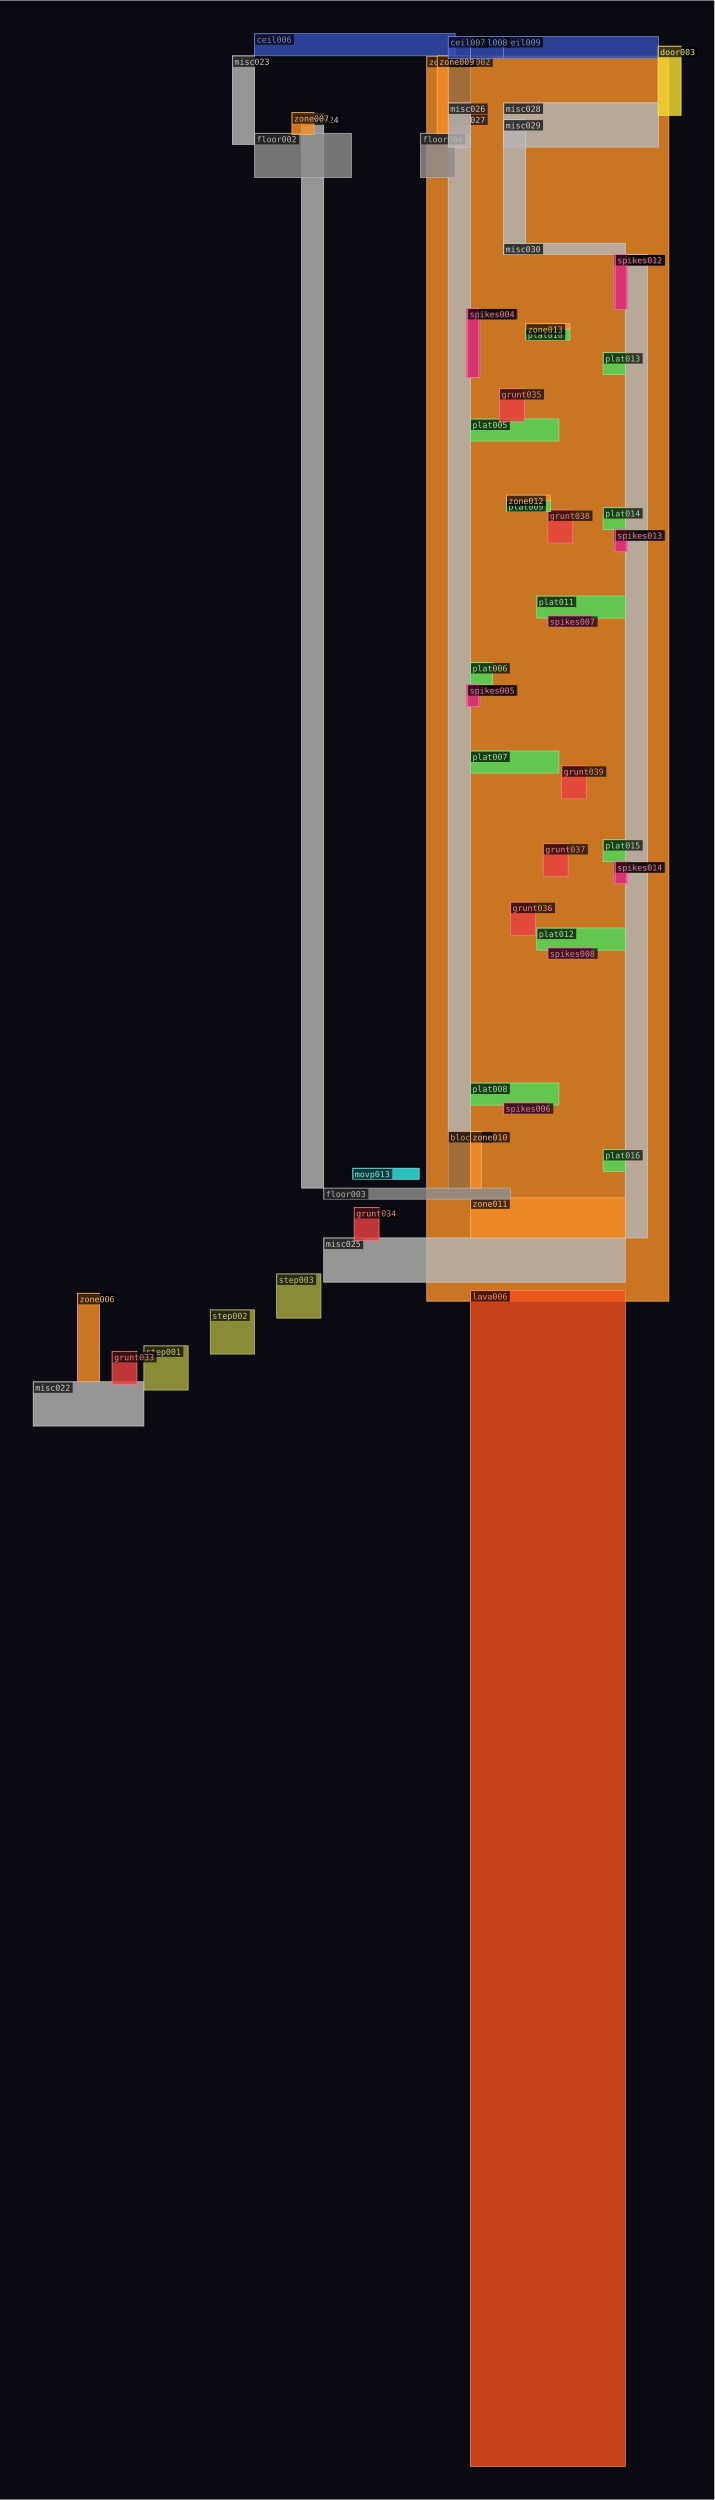
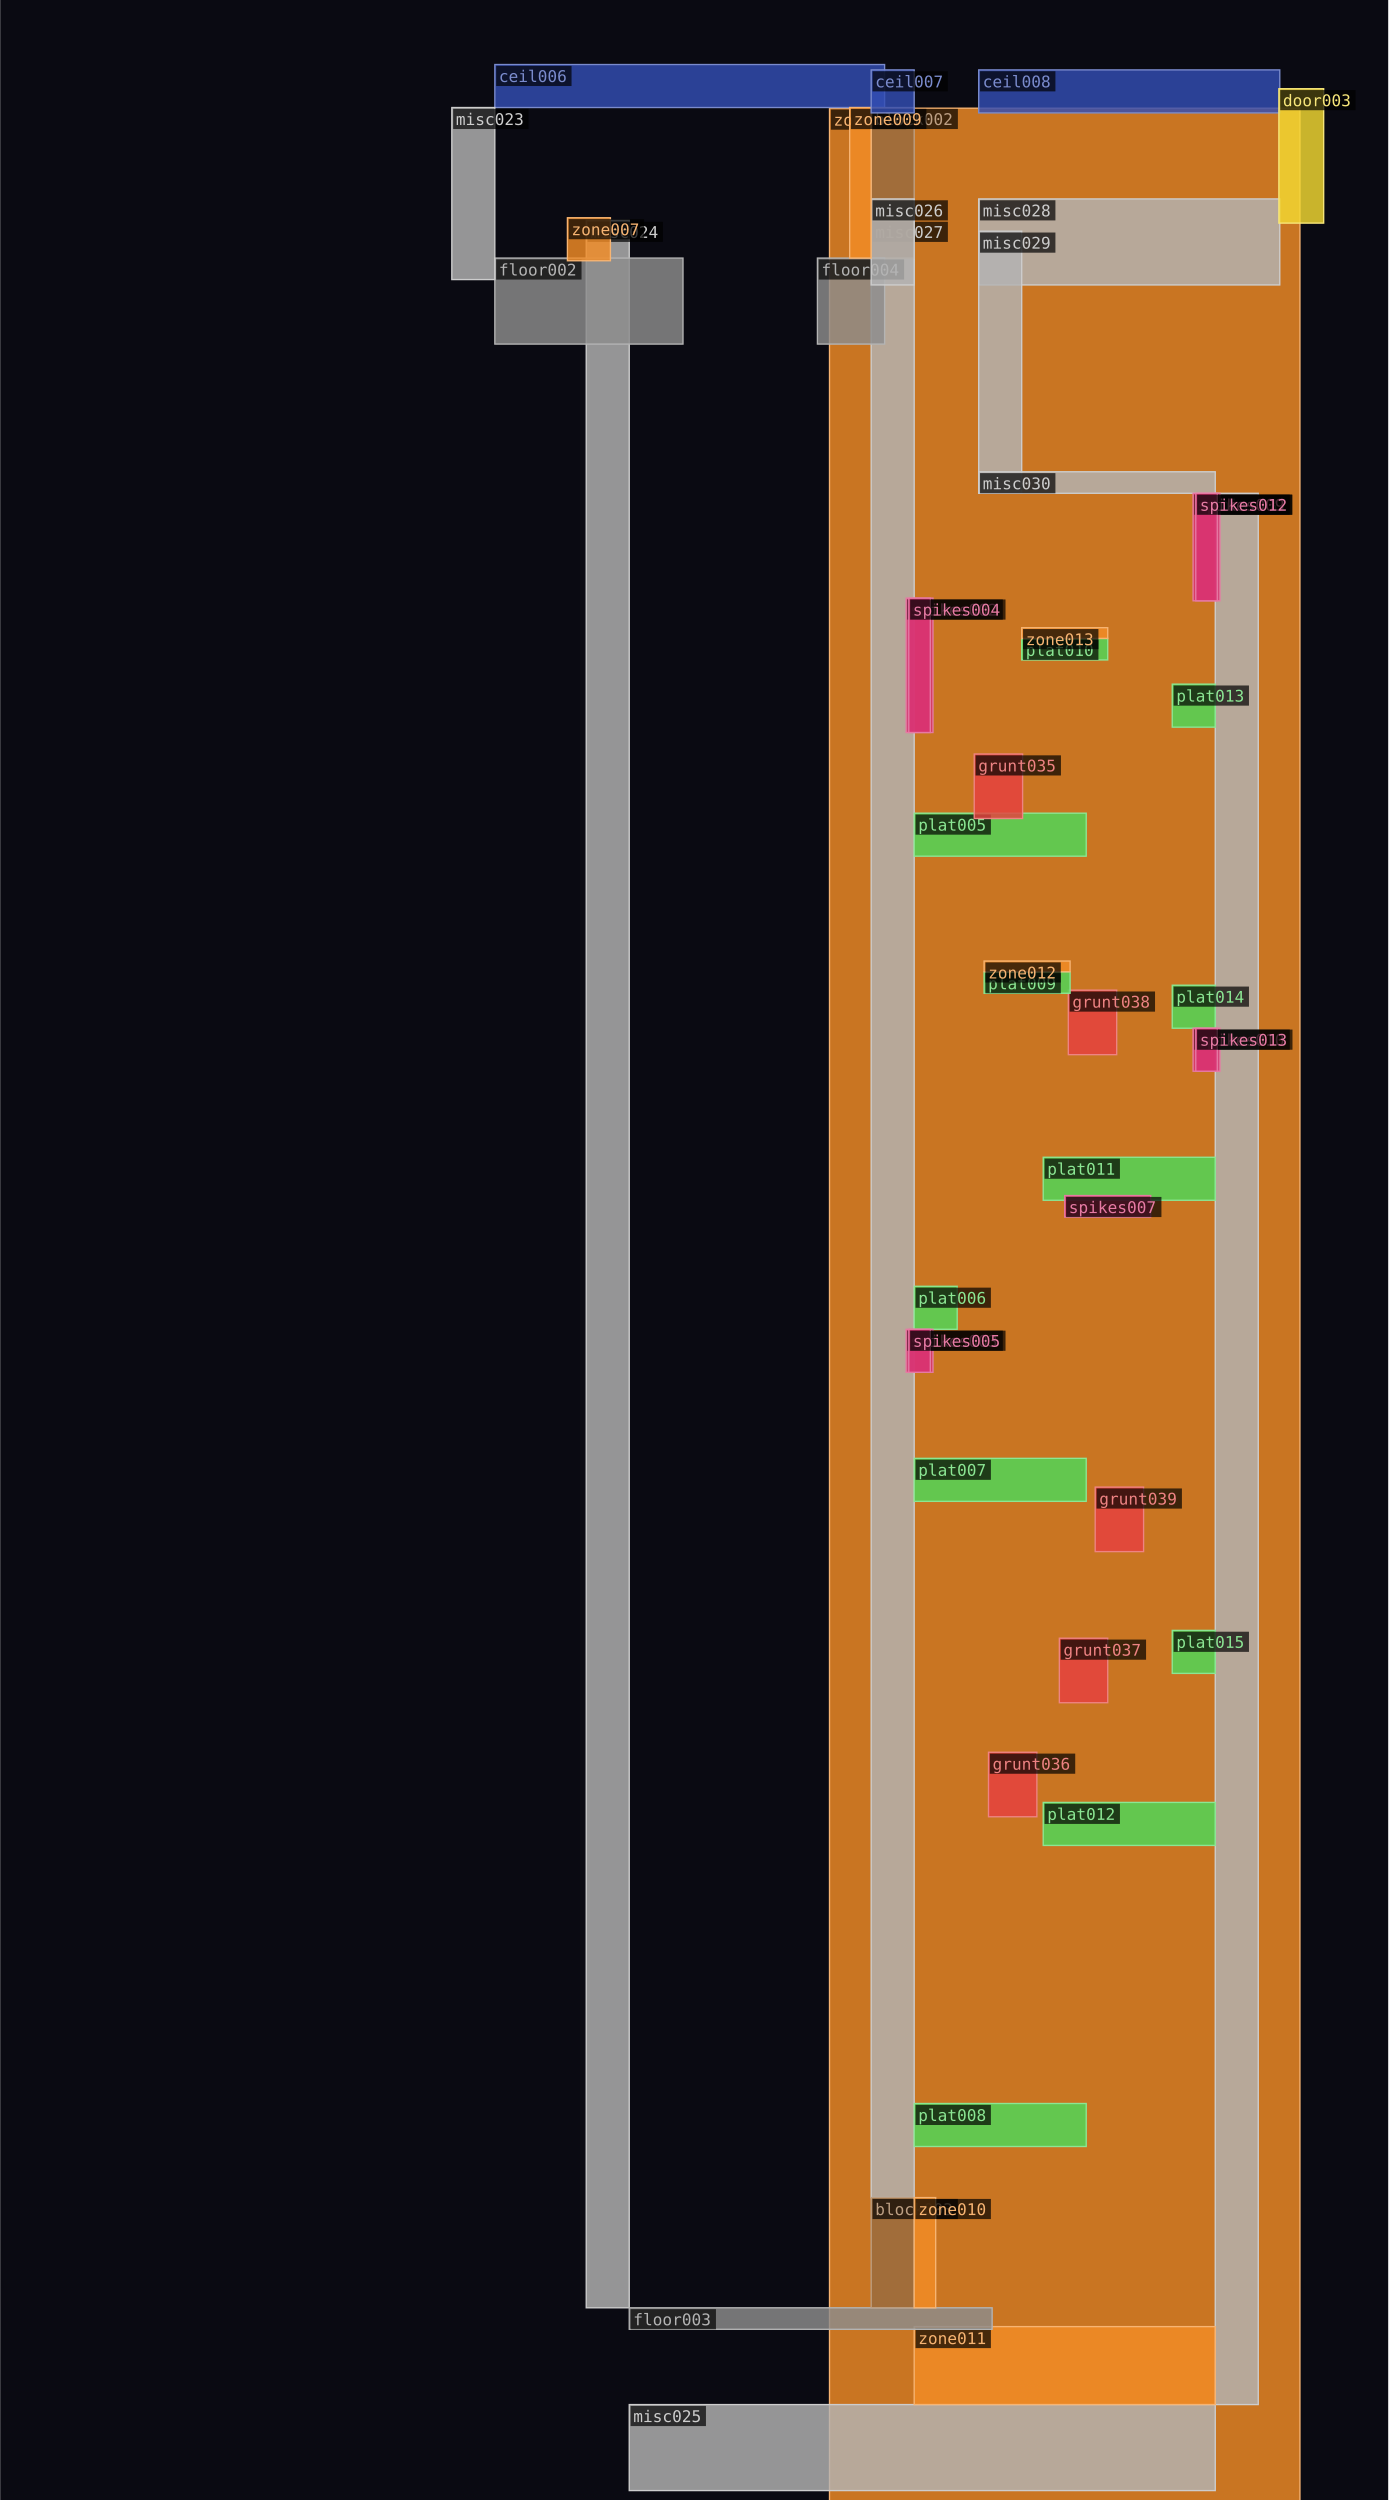
- <svg xmlns="http://www.w3.org/2000/svg" viewBox="16064 -1370 2065.33 7226" width="800" height="2800" font-family="monospace">
-   <rect x="16064" y="-1370" width="2065.33" height="7226" fill="#0a0a12" />
+ <svg xmlns="http://www.w3.org/2000/svg" viewBox="16064 -1370 2065.33 3720" width="1555" height="2800" font-family="monospace">
+   <rect x="16064" y="-1370" width="2065.33" height="3720" fill="#0a0a12" />
  <rect x="17298" y="-1209" width="700" height="3600" fill="#f28c26" fill-opacity="0.82" stroke="#f7b472" stroke-width="2" />
  <rect x="17300" y="-1207" width="112.16" height="30" fill="#000000" fill-opacity="0.7" />
  <text x="17304" y="-1183" font-size="24" fill="#f7b472">zone008</text>
  <rect x="17424" y="2360" width="448" height="3400" fill="#f24d1a" fill-opacity="0.82" stroke="#f78b6a" stroke-width="2" />
  <rect x="17426" y="2362" width="112.16" height="30" fill="#000000" fill-opacity="0.7" />
  <text x="17430" y="2386" font-size="24" fill="#f78b6a">lava006</text>
  <rect x="16936" y="-1042" width="64" height="3106" fill="#b3b3b3" fill-opacity="0.82" stroke="#cdcdcd" stroke-width="2" />
  <rect x="16938" y="-1040" width="112.16" height="30" fill="#000000" fill-opacity="0.7" />
  <text x="16942" y="-1016" font-size="24" fill="#cdcdcd">misc024</text>
  <rect x="17360" y="-1042" width="64" height="2942" fill="#b3b3b3" fill-opacity="0.82" stroke="#cdcdcd" stroke-width="2" />
  <rect x="17362" y="-1040" width="112.16" height="30" fill="#000000" fill-opacity="0.7" />
  <text x="17366" y="-1016" font-size="24" fill="#cdcdcd">misc027</text>
  <rect x="17872" y="-636" width="64" height="2844" fill="#b3b3b3" fill-opacity="0.82" stroke="#cdcdcd" stroke-width="2" />
  <rect x="17874" y="-634" width="112.16" height="30" fill="#000000" fill-opacity="0.7" />
  <text x="17878" y="-610" font-size="24" fill="#cdcdcd">misc031</text>
  <rect x="17000" y="2208" width="872" height="128" fill="#b3b3b3" fill-opacity="0.82" stroke="#cdcdcd" stroke-width="2" />
  <rect x="17002" y="2210" width="112.16" height="30" fill="#000000" fill-opacity="0.7" />
  <text x="17006" y="2234" font-size="24" fill="#cdcdcd">misc025</text>
  <rect x="17520" y="-1074" width="448" height="128" fill="#b3b3b3" fill-opacity="0.82" stroke="#cdcdcd" stroke-width="2" />
  <rect x="17522" y="-1072" width="112.16" height="30" fill="#000000" fill-opacity="0.7" />
  <text x="17526" y="-1048" font-size="24" fill="#cdcdcd">misc028</text>
  <rect x="17424" y="2092" width="448" height="116" fill="#f28c26" fill-opacity="0.82" stroke="#f7b472" stroke-width="2" />
  <rect x="17426" y="2094" width="112.16" height="30" fill="#000000" fill-opacity="0.7" />
  <text x="17430" y="2118" font-size="24" fill="#f7b472">zone011</text>
-   <rect x="16160" y="2624" width="320" height="128" fill="#b3b3b3" fill-opacity="0.82" stroke="#cdcdcd" stroke-width="2" />
-   <rect x="16162" y="2626" width="112.16" height="30" fill="#000000" fill-opacity="0.7" />
-   <text x="16166" y="2650" font-size="24" fill="#cdcdcd">misc022</text>
  <rect x="16800" y="-1274" width="580" height="64" fill="#334db3" fill-opacity="0.82" stroke="#7a8bcd" stroke-width="2" />
  <rect x="16802" y="-1272" width="112.16" height="30" fill="#000000" fill-opacity="0.7" />
  <text x="16806" y="-1248" font-size="24" fill="#7a8bcd">ceil006</text>
  <rect x="16800" y="-986" width="280" height="128" fill="#8c8c8c" fill-opacity="0.82" stroke="#b4b4b4" stroke-width="2" />
  <rect x="16802" y="-984" width="127.04" height="30" fill="#000000" fill-opacity="0.7" />
  <text x="16806" y="-960" font-size="24" fill="#b4b4b4">floor002</text>
  <rect x="17520" y="-1266" width="448" height="64" fill="#334db3" fill-opacity="0.82" stroke="#7a8bcd" stroke-width="2" />
  <rect x="17522" y="-1264" width="112.16" height="30" fill="#000000" fill-opacity="0.7" />
-   <text x="17526" y="-1240" font-size="24" fill="#7a8bcd">ceil009</text>
+   <text x="17526" y="-1240" font-size="24" fill="#7a8bcd">ceil008</text>
  <rect x="17520" y="-1026" width="64" height="390" fill="#b3b3b3" fill-opacity="0.82" stroke="#cdcdcd" stroke-width="2" />
  <rect x="17522" y="-1024" width="112.16" height="30" fill="#000000" fill-opacity="0.7" />
  <text x="17526" y="-1000" font-size="24" fill="#cdcdcd">misc029</text>
  <rect x="17000" y="2064" width="540" height="32" fill="#8c8c8c" fill-opacity="0.82" stroke="#b4b4b4" stroke-width="2" />
  <rect x="17002" y="2066" width="127.04" height="30" fill="#000000" fill-opacity="0.7" />
  <text x="17006" y="2090" font-size="24" fill="#b4b4b4">floor003</text>
-   <rect x="16288" y="2368" width="64" height="256" fill="#f28c26" fill-opacity="0.82" stroke="#f7b472" stroke-width="2" />
-   <rect x="16290" y="2370" width="112.16" height="30" fill="#000000" fill-opacity="0.7" />
-   <text x="16294" y="2394" font-size="24" fill="#f7b472">zone006</text>
  <rect x="17424" y="1760" width="256" height="64" fill="#4dd959" fill-opacity="0.82" stroke="#8be693" stroke-width="2" />
  <rect x="17426" y="1762" width="112.16" height="30" fill="#000000" fill-opacity="0.7" />
  <text x="17430" y="1786" font-size="24" fill="#8be693">plat008</text>
  <rect x="17616" y="1312" width="256" height="64" fill="#4dd959" fill-opacity="0.82" stroke="#8be693" stroke-width="2" />
  <rect x="17618" y="1314" width="112.16" height="30" fill="#000000" fill-opacity="0.7" />
  <text x="17622" y="1338" font-size="24" fill="#8be693">plat012</text>
-   <rect x="16864" y="2312" width="128" height="128" fill="#a6a640" fill-opacity="0.82" stroke="#c5c583" stroke-width="2" />
-   <rect x="16866" y="2314" width="112.16" height="30" fill="#000000" fill-opacity="0.7" />
-   <text x="16870" y="2338" font-size="24" fill="#c5c583">step003</text>
  <rect x="17424" y="800" width="256" height="64" fill="#4dd959" fill-opacity="0.82" stroke="#8be693" stroke-width="2" />
  <rect x="17426" y="802" width="112.16" height="30" fill="#000000" fill-opacity="0.7" />
  <text x="17430" y="826" font-size="24" fill="#8be693">plat007</text>
  <rect x="17616" y="352" width="256" height="64" fill="#4dd959" fill-opacity="0.82" stroke="#8be693" stroke-width="2" />
  <rect x="17618" y="354" width="112.16" height="30" fill="#000000" fill-opacity="0.7" />
  <text x="17622" y="378" font-size="24" fill="#8be693">plat011</text>
  <rect x="16736" y="-1210" width="64" height="256" fill="#b3b3b3" fill-opacity="0.82" stroke="#cdcdcd" stroke-width="2" />
  <rect x="16738" y="-1208" width="112.16" height="30" fill="#000000" fill-opacity="0.7" />
  <text x="16742" y="-1184" font-size="24" fill="#cdcdcd">misc023</text>
  <rect x="17424" y="-160" width="256" height="64" fill="#4dd959" fill-opacity="0.82" stroke="#8be693" stroke-width="2" />
  <rect x="17426" y="-158" width="112.16" height="30" fill="#000000" fill-opacity="0.7" />
  <text x="17430" y="-134" font-size="24" fill="#8be693">plat005</text>
-   <rect x="16672" y="2416" width="128" height="128" fill="#a6a640" fill-opacity="0.82" stroke="#c5c583" stroke-width="2" />
-   <rect x="16674" y="2418" width="112.16" height="30" fill="#000000" fill-opacity="0.7" />
-   <text x="16678" y="2442" font-size="24" fill="#c5c583">step002</text>
-   <rect x="16480" y="2520" width="128" height="128" fill="#a6a640" fill-opacity="0.82" stroke="#c5c583" stroke-width="2" />
-   <rect x="16482" y="2522" width="112.16" height="30" fill="#000000" fill-opacity="0.7" />
-   <text x="16486" y="2546" font-size="24" fill="#c5c583">step001</text>
  <rect x="17360" y="-1210" width="64" height="224" fill="#996b40" fill-opacity="0.82" stroke="#bd9f83" stroke-width="2" />
  <rect x="17362" y="-1208" width="127.04" height="30" fill="#000000" fill-opacity="0.7" />
  <text x="17366" y="-1184" font-size="24" fill="#bd9f83">block002</text>
  <rect x="17966.67" y="-1238" width="66.67" height="200" fill="#f2d933" fill-opacity="0.82" stroke="#f7e67a" stroke-width="2" />
  <rect x="17968.67" y="-1236" width="112.16" height="30" fill="#000000" fill-opacity="0.7" />
  <text x="17972.67" y="-1212" font-size="24" fill="#f7e67a">door003</text>
  <rect x="17280" y="-986" width="100" height="128" fill="#8c8c8c" fill-opacity="0.82" stroke="#b4b4b4" stroke-width="2" />
  <rect x="17282" y="-984" width="127.04" height="30" fill="#000000" fill-opacity="0.7" />
  <text x="17286" y="-960" font-size="24" fill="#b4b4b4">floor004</text>
  <rect x="17520" y="-668" width="352" height="32" fill="#b3b3b3" fill-opacity="0.82" stroke="#cdcdcd" stroke-width="2" />
  <rect x="17522" y="-666" width="112.16" height="30" fill="#000000" fill-opacity="0.7" />
  <text x="17526" y="-642" font-size="24" fill="#cdcdcd">misc030</text>
  <rect x="17360" y="1900" width="64" height="164" fill="#996b40" fill-opacity="0.82" stroke="#bd9f83" stroke-width="2" />
  <rect x="17362" y="1902" width="127.04" height="30" fill="#000000" fill-opacity="0.7" />
  <text x="17366" y="1926" font-size="24" fill="#bd9f83">block003</text>
  <rect x="17360" y="-1074" width="64" height="128" fill="#b3b3b3" fill-opacity="0.82" stroke="#cdcdcd" stroke-width="2" />
  <rect x="17362" y="-1072" width="112.16" height="30" fill="#000000" fill-opacity="0.7" />
  <text x="17366" y="-1048" font-size="24" fill="#cdcdcd">misc026</text>
  <rect x="17412" y="-480" width="40" height="200" fill="#d93373" fill-opacity="0.82" stroke="#e67aa4" stroke-width="2" />
  <rect x="17414" y="-478" width="141.92" height="30" fill="#000000" fill-opacity="0.7" />
  <text x="17418" y="-454" font-size="24" fill="#e67aa4">spikes002</text>
  <rect x="17328" y="-1210" width="32" height="224" fill="#f28c26" fill-opacity="0.82" stroke="#f7b472" stroke-width="2" />
  <rect x="17330" y="-1208" width="112.16" height="30" fill="#000000" fill-opacity="0.7" />
  <text x="17334" y="-1184" font-size="24" fill="#f7b472">zone009</text>
-   <rect x="17539.92" y="1236.92" width="72" height="96" fill="#e64040" fill-opacity="0.82" stroke="#ee8383" stroke-width="2" />
-   <rect x="17541.92" y="1238.92" width="127.04" height="30" fill="#000000" fill-opacity="0.7" />
-   <text x="17545.92" y="1262.92" font-size="24" fill="#ee8383">grunt036</text>
-   <rect x="17634.68" y="1067.41" width="72" height="96" fill="#e64040" fill-opacity="0.82" stroke="#ee8383" stroke-width="2" />
-   <rect x="17636.68" y="1069.41" width="127.04" height="30" fill="#000000" fill-opacity="0.7" />
-   <text x="17640.68" y="1093.41" font-size="24" fill="#ee8383">grunt037</text>
-   <rect x="17688.01" y="842.55" width="72" height="96" fill="#e64040" fill-opacity="0.82" stroke="#ee8383" stroke-width="2" />
-   <rect x="17690.01" y="844.55" width="127.04" height="30" fill="#000000" fill-opacity="0.7" />
-   <text x="17694.01" y="868.55" font-size="24" fill="#ee8383">grunt039</text>
-   <rect x="17648.01" y="102.92" width="72" height="96" fill="#e64040" fill-opacity="0.82" stroke="#ee8383" stroke-width="2" />
-   <rect x="17650.01" y="104.92" width="127.04" height="30" fill="#000000" fill-opacity="0.7" />
-   <text x="17654.01" y="128.92" font-size="24" fill="#ee8383">grunt038</text>
-   <rect x="17508.01" y="-248.06" width="72" height="96" fill="#e64040" fill-opacity="0.82" stroke="#ee8383" stroke-width="2" />
-   <rect x="17510.01" y="-246.06" width="127.04" height="30" fill="#000000" fill-opacity="0.7" />
-   <text x="17514.01" y="-222.06" font-size="24" fill="#ee8383">grunt035</text>
-   <rect x="16388.01" y="2535.93" width="72" height="96" fill="#e64040" fill-opacity="0.82" stroke="#ee8383" stroke-width="2" />
-   <rect x="16390.01" y="2537.93" width="127.04" height="30" fill="#000000" fill-opacity="0.7" />
-   <text x="16394.01" y="2561.93" font-size="24" fill="#ee8383">grunt033</text>
-   <rect x="17088.01" y="2119.93" width="72" height="96" fill="#e64040" fill-opacity="0.82" stroke="#ee8383" stroke-width="2" />
-   <rect x="17090.01" y="2121.93" width="127.04" height="30" fill="#000000" fill-opacity="0.7" />
-   <text x="17094.01" y="2145.93" font-size="24" fill="#ee8383">grunt034</text>
+   <rect x="17534.59" y="1237.34" width="72" height="96" fill="#e64040" fill-opacity="0.82" stroke="#ee8383" stroke-width="2" />
+   <rect x="17536.59" y="1239.34" width="127.04" height="30" fill="#000000" fill-opacity="0.7" />
+   <text x="17540.59" y="1263.34" font-size="24" fill="#ee8383">grunt036</text>
+   <rect x="17640.01" y="1067.67" width="72" height="96" fill="#e64040" fill-opacity="0.82" stroke="#ee8383" stroke-width="2" />
+   <rect x="17642.01" y="1069.67" width="127.04" height="30" fill="#000000" fill-opacity="0.7" />
+   <text x="17646.01" y="1093.67" font-size="24" fill="#ee8383">grunt037</text>
+   <rect x="17693.35" y="842.8" width="72" height="96" fill="#e64040" fill-opacity="0.82" stroke="#ee8383" stroke-width="2" />
+   <rect x="17695.35" y="844.8" width="127.04" height="30" fill="#000000" fill-opacity="0.7" />
+   <text x="17699.35" y="868.8" font-size="24" fill="#ee8383">grunt039</text>
+   <rect x="17653.35" y="103.34" width="72" height="96" fill="#e64040" fill-opacity="0.82" stroke="#ee8383" stroke-width="2" />
+   <rect x="17655.35" y="105.34" width="127.04" height="30" fill="#000000" fill-opacity="0.7" />
+   <text x="17659.35" y="129.34" font-size="24" fill="#ee8383">grunt038</text>
+   <rect x="17513.35" y="-248.06" width="72" height="96" fill="#e64040" fill-opacity="0.82" stroke="#ee8383" stroke-width="2" />
+   <rect x="17515.35" y="-246.06" width="127.04" height="30" fill="#000000" fill-opacity="0.7" />
+   <text x="17519.35" y="-222.06" font-size="24" fill="#ee8383">grunt035</text>
  <rect x="17416" y="-480" width="32" height="200" fill="#d93373" fill-opacity="0.82" stroke="#e67aa4" stroke-width="2" />
  <rect x="17418" y="-478" width="141.92" height="30" fill="#000000" fill-opacity="0.7" />
  <text x="17422" y="-454" font-size="24" fill="#e67aa4">spikes004</text>
  <rect x="17839" y="-636" width="40" height="160" fill="#d93373" fill-opacity="0.82" stroke="#e67aa4" stroke-width="2" />
  <rect x="17841" y="-634" width="141.92" height="30" fill="#000000" fill-opacity="0.7" />
  <text x="17845" y="-610" font-size="24" fill="#e67aa4">spikes009</text>
-   <rect x="17424" y="-1266" width="96" height="64" fill="#334db3" fill-opacity="0.82" stroke="#7a8bcd" stroke-width="2" />
-   <rect x="17426" y="-1264" width="112.16" height="30" fill="#000000" fill-opacity="0.7" />
-   <text x="17430" y="-1240" font-size="24" fill="#7a8bcd">ceil008</text>
-   <rect x="17084" y="2006.5" width="192" height="32" fill="#33e6e6" fill-opacity="0.82" stroke="#7aeeee" stroke-width="2" />
-   <rect x="17086" y="2008.5" width="112.16" height="30" fill="#000000" fill-opacity="0.7" />
-   <text x="17090" y="2032.5" font-size="24" fill="#7aeeee">movp013</text>
  <rect x="17424" y="1900" width="32" height="164" fill="#f28c26" fill-opacity="0.82" stroke="#f7b472" stroke-width="2" />
  <rect x="17426" y="1902" width="112.16" height="30" fill="#000000" fill-opacity="0.7" />
  <text x="17430" y="1926" font-size="24" fill="#f7b472">zone010</text>
  <rect x="17843" y="-636" width="32" height="160" fill="#d93373" fill-opacity="0.82" stroke="#e67aa4" stroke-width="2" />
  <rect x="17845" y="-634" width="141.92" height="30" fill="#000000" fill-opacity="0.7" />
  <text x="17849" y="-610" font-size="24" fill="#e67aa4">spikes012</text>
  <rect x="17360" y="-1266" width="64" height="64" fill="#334db3" fill-opacity="0.82" stroke="#7a8bcd" stroke-width="2" />
  <rect x="17362" y="-1264" width="112.16" height="30" fill="#000000" fill-opacity="0.7" />
  <text x="17366" y="-1240" font-size="24" fill="#7a8bcd">ceil007</text>
  <rect x="17808" y="96" width="64" height="64" fill="#4dd959" fill-opacity="0.82" stroke="#8be693" stroke-width="2" />
  <rect x="17810" y="98" width="112.16" height="30" fill="#000000" fill-opacity="0.7" />
  <text x="17814" y="122" font-size="24" fill="#8be693">plat014</text>
  <rect x="17424" y="544" width="64" height="64" fill="#4dd959" fill-opacity="0.82" stroke="#8be693" stroke-width="2" />
  <rect x="17426" y="546" width="112.16" height="30" fill="#000000" fill-opacity="0.7" />
  <text x="17430" y="570" font-size="24" fill="#8be693">plat006</text>
  <rect x="17808" y="1056" width="64" height="64" fill="#4dd959" fill-opacity="0.82" stroke="#8be693" stroke-width="2" />
  <rect x="17810" y="1058" width="112.16" height="30" fill="#000000" fill-opacity="0.7" />
  <text x="17814" y="1082" font-size="24" fill="#8be693">plat015</text>
  <rect x="17808" y="-352" width="64" height="64" fill="#4dd959" fill-opacity="0.82" stroke="#8be693" stroke-width="2" />
  <rect x="17810" y="-350" width="112.16" height="30" fill="#000000" fill-opacity="0.7" />
  <text x="17814" y="-326" font-size="24" fill="#8be693">plat013</text>
-   <rect x="17808" y="1952" width="64" height="64" fill="#4dd959" fill-opacity="0.82" stroke="#8be693" stroke-width="2" />
-   <rect x="17810" y="1954" width="112.16" height="30" fill="#000000" fill-opacity="0.7" />
-   <text x="17814" y="1978" font-size="24" fill="#8be693">plat016</text>
  <rect x="17648" y="409" width="128" height="32" fill="#d93373" fill-opacity="0.82" stroke="#e67aa4" stroke-width="2" />
  <rect x="17650" y="411" width="141.92" height="30" fill="#000000" fill-opacity="0.7" />
  <text x="17654" y="435" font-size="24" fill="#e67aa4">spikes007</text>
-   <rect x="17648" y="1369" width="128" height="32" fill="#d93373" fill-opacity="0.82" stroke="#e67aa4" stroke-width="2" />
-   <rect x="17650" y="1371" width="141.92" height="30" fill="#000000" fill-opacity="0.7" />
-   <text x="17654" y="1395" font-size="24" fill="#e67aa4">spikes008</text>
  <rect x="16908" y="-1046" width="64" height="64" fill="#f28c26" fill-opacity="0.82" stroke="#f7b472" stroke-width="2" />
  <rect x="16910" y="-1044" width="112.16" height="30" fill="#000000" fill-opacity="0.7" />
  <text x="16914" y="-1020" font-size="24" fill="#f7b472">zone007</text>
-   <rect x="17520" y="1817" width="128" height="32" fill="#d93373" fill-opacity="0.82" stroke="#e67aa4" stroke-width="2" />
-   <rect x="17522" y="1819" width="141.92" height="30" fill="#000000" fill-opacity="0.7" />
-   <text x="17526" y="1843" font-size="24" fill="#e67aa4">spikes006</text>
  <rect x="17584" y="-420" width="128" height="32" fill="#4dd959" fill-opacity="0.82" stroke="#8be693" stroke-width="2" />
  <rect x="17586" y="-418" width="112.16" height="30" fill="#000000" fill-opacity="0.7" />
  <text x="17590" y="-394" font-size="24" fill="#8be693">plat010</text>
  <rect x="17528" y="76" width="128" height="32" fill="#4dd959" fill-opacity="0.82" stroke="#8be693" stroke-width="2" />
  <rect x="17530" y="78" width="112.16" height="30" fill="#000000" fill-opacity="0.7" />
  <text x="17534" y="102" font-size="24" fill="#8be693">plat009</text>
-   <rect x="17839" y="1120" width="40" height="64" fill="#d93373" fill-opacity="0.82" stroke="#e67aa4" stroke-width="2" />
-   <rect x="17841" y="1122" width="141.92" height="30" fill="#000000" fill-opacity="0.7" />
-   <text x="17845" y="1146" font-size="24" fill="#e67aa4">spikes011</text>
  <rect x="17412" y="608" width="40" height="64" fill="#d93373" fill-opacity="0.82" stroke="#e67aa4" stroke-width="2" />
  <rect x="17414" y="610" width="141.92" height="30" fill="#000000" fill-opacity="0.7" />
  <text x="17418" y="634" font-size="24" fill="#e67aa4">spikes003</text>
  <rect x="17839" y="160" width="40" height="64" fill="#d93373" fill-opacity="0.82" stroke="#e67aa4" stroke-width="2" />
  <rect x="17841" y="162" width="141.92" height="30" fill="#000000" fill-opacity="0.7" />
  <text x="17845" y="186" font-size="24" fill="#e67aa4">spikes010</text>
-   <rect x="17843" y="1120" width="32" height="64" fill="#d93373" fill-opacity="0.82" stroke="#e67aa4" stroke-width="2" />
-   <rect x="17845" y="1122" width="141.92" height="30" fill="#000000" fill-opacity="0.7" />
-   <text x="17849" y="1146" font-size="24" fill="#e67aa4">spikes014</text>
  <rect x="17584" y="-436" width="128" height="16" fill="#f28c26" fill-opacity="0.82" stroke="#f7b472" stroke-width="2" />
  <rect x="17586" y="-434" width="112.16" height="30" fill="#000000" fill-opacity="0.7" />
  <text x="17590" y="-410" font-size="24" fill="#f7b472">zone013</text>
  <rect x="17528" y="60" width="128" height="16" fill="#f28c26" fill-opacity="0.82" stroke="#f7b472" stroke-width="2" />
  <rect x="17530" y="62" width="112.16" height="30" fill="#000000" fill-opacity="0.7" />
  <text x="17534" y="86" font-size="24" fill="#f7b472">zone012</text>
  <rect x="17416" y="608" width="32" height="64" fill="#d93373" fill-opacity="0.82" stroke="#e67aa4" stroke-width="2" />
  <rect x="17418" y="610" width="141.92" height="30" fill="#000000" fill-opacity="0.7" />
  <text x="17422" y="634" font-size="24" fill="#e67aa4">spikes005</text>
  <rect x="17843" y="160" width="32" height="64" fill="#d93373" fill-opacity="0.82" stroke="#e67aa4" stroke-width="2" />
  <rect x="17845" y="162" width="141.92" height="30" fill="#000000" fill-opacity="0.7" />
  <text x="17849" y="186" font-size="24" fill="#e67aa4">spikes013</text>
</svg>
